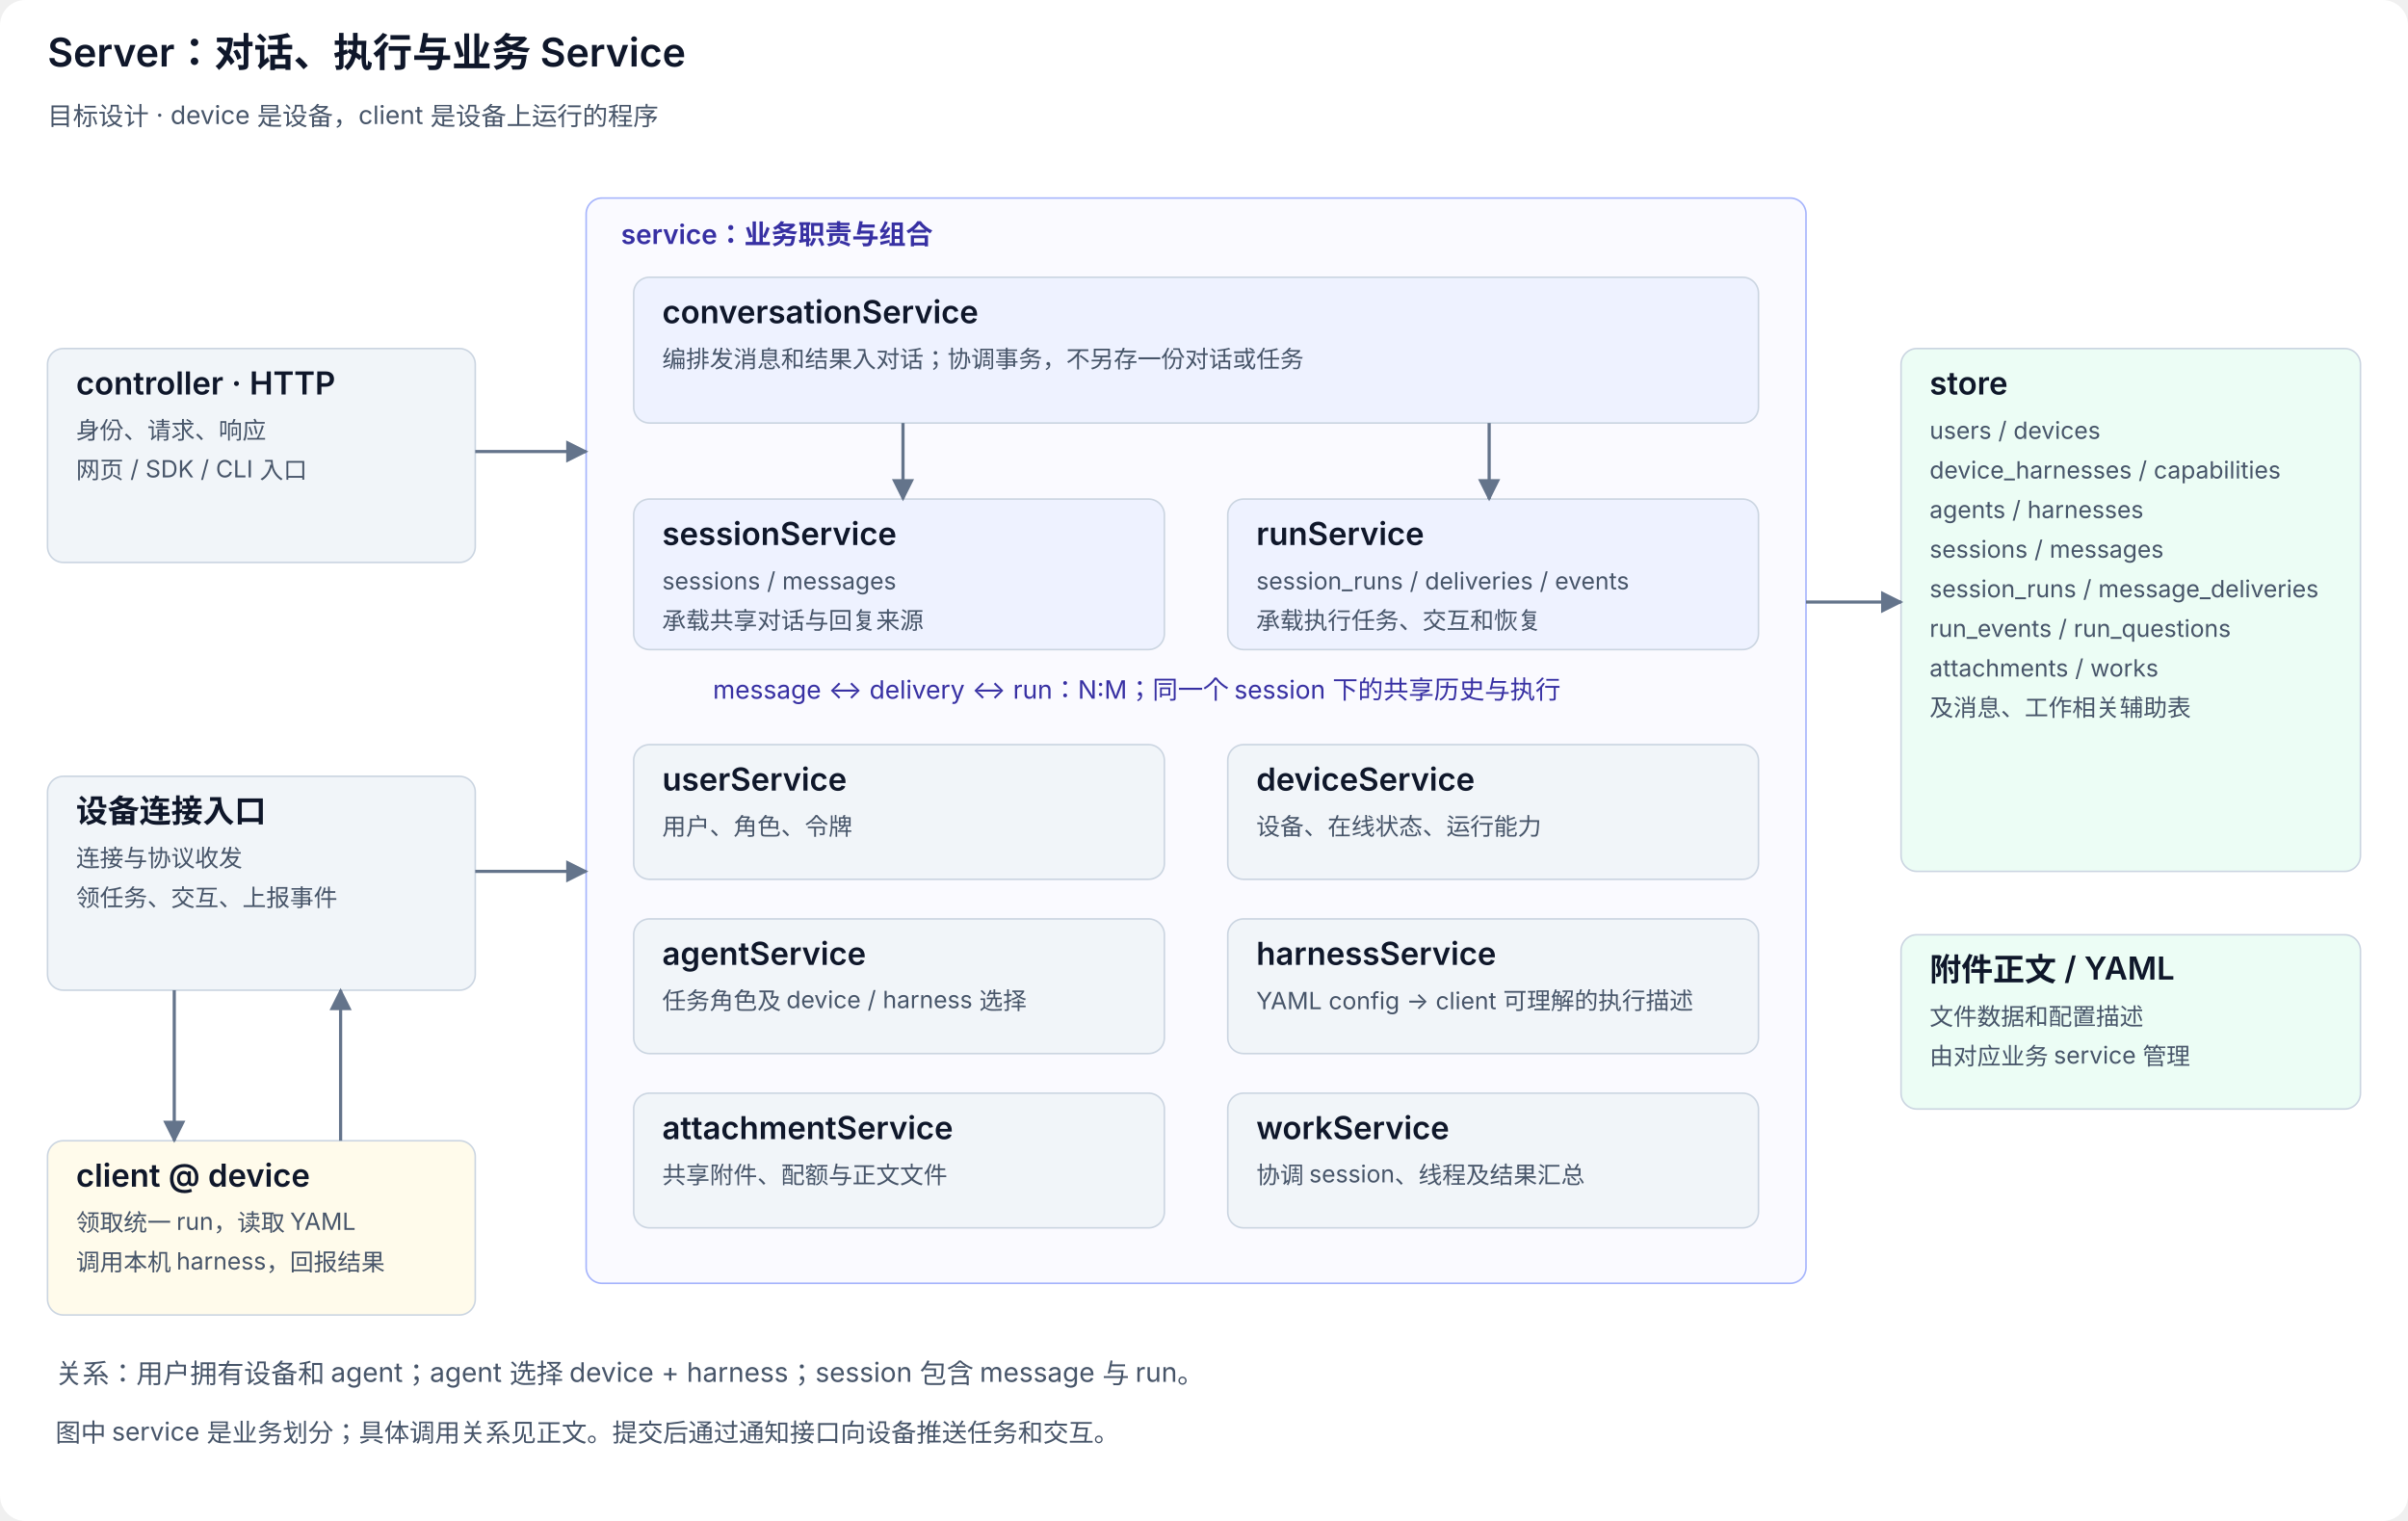
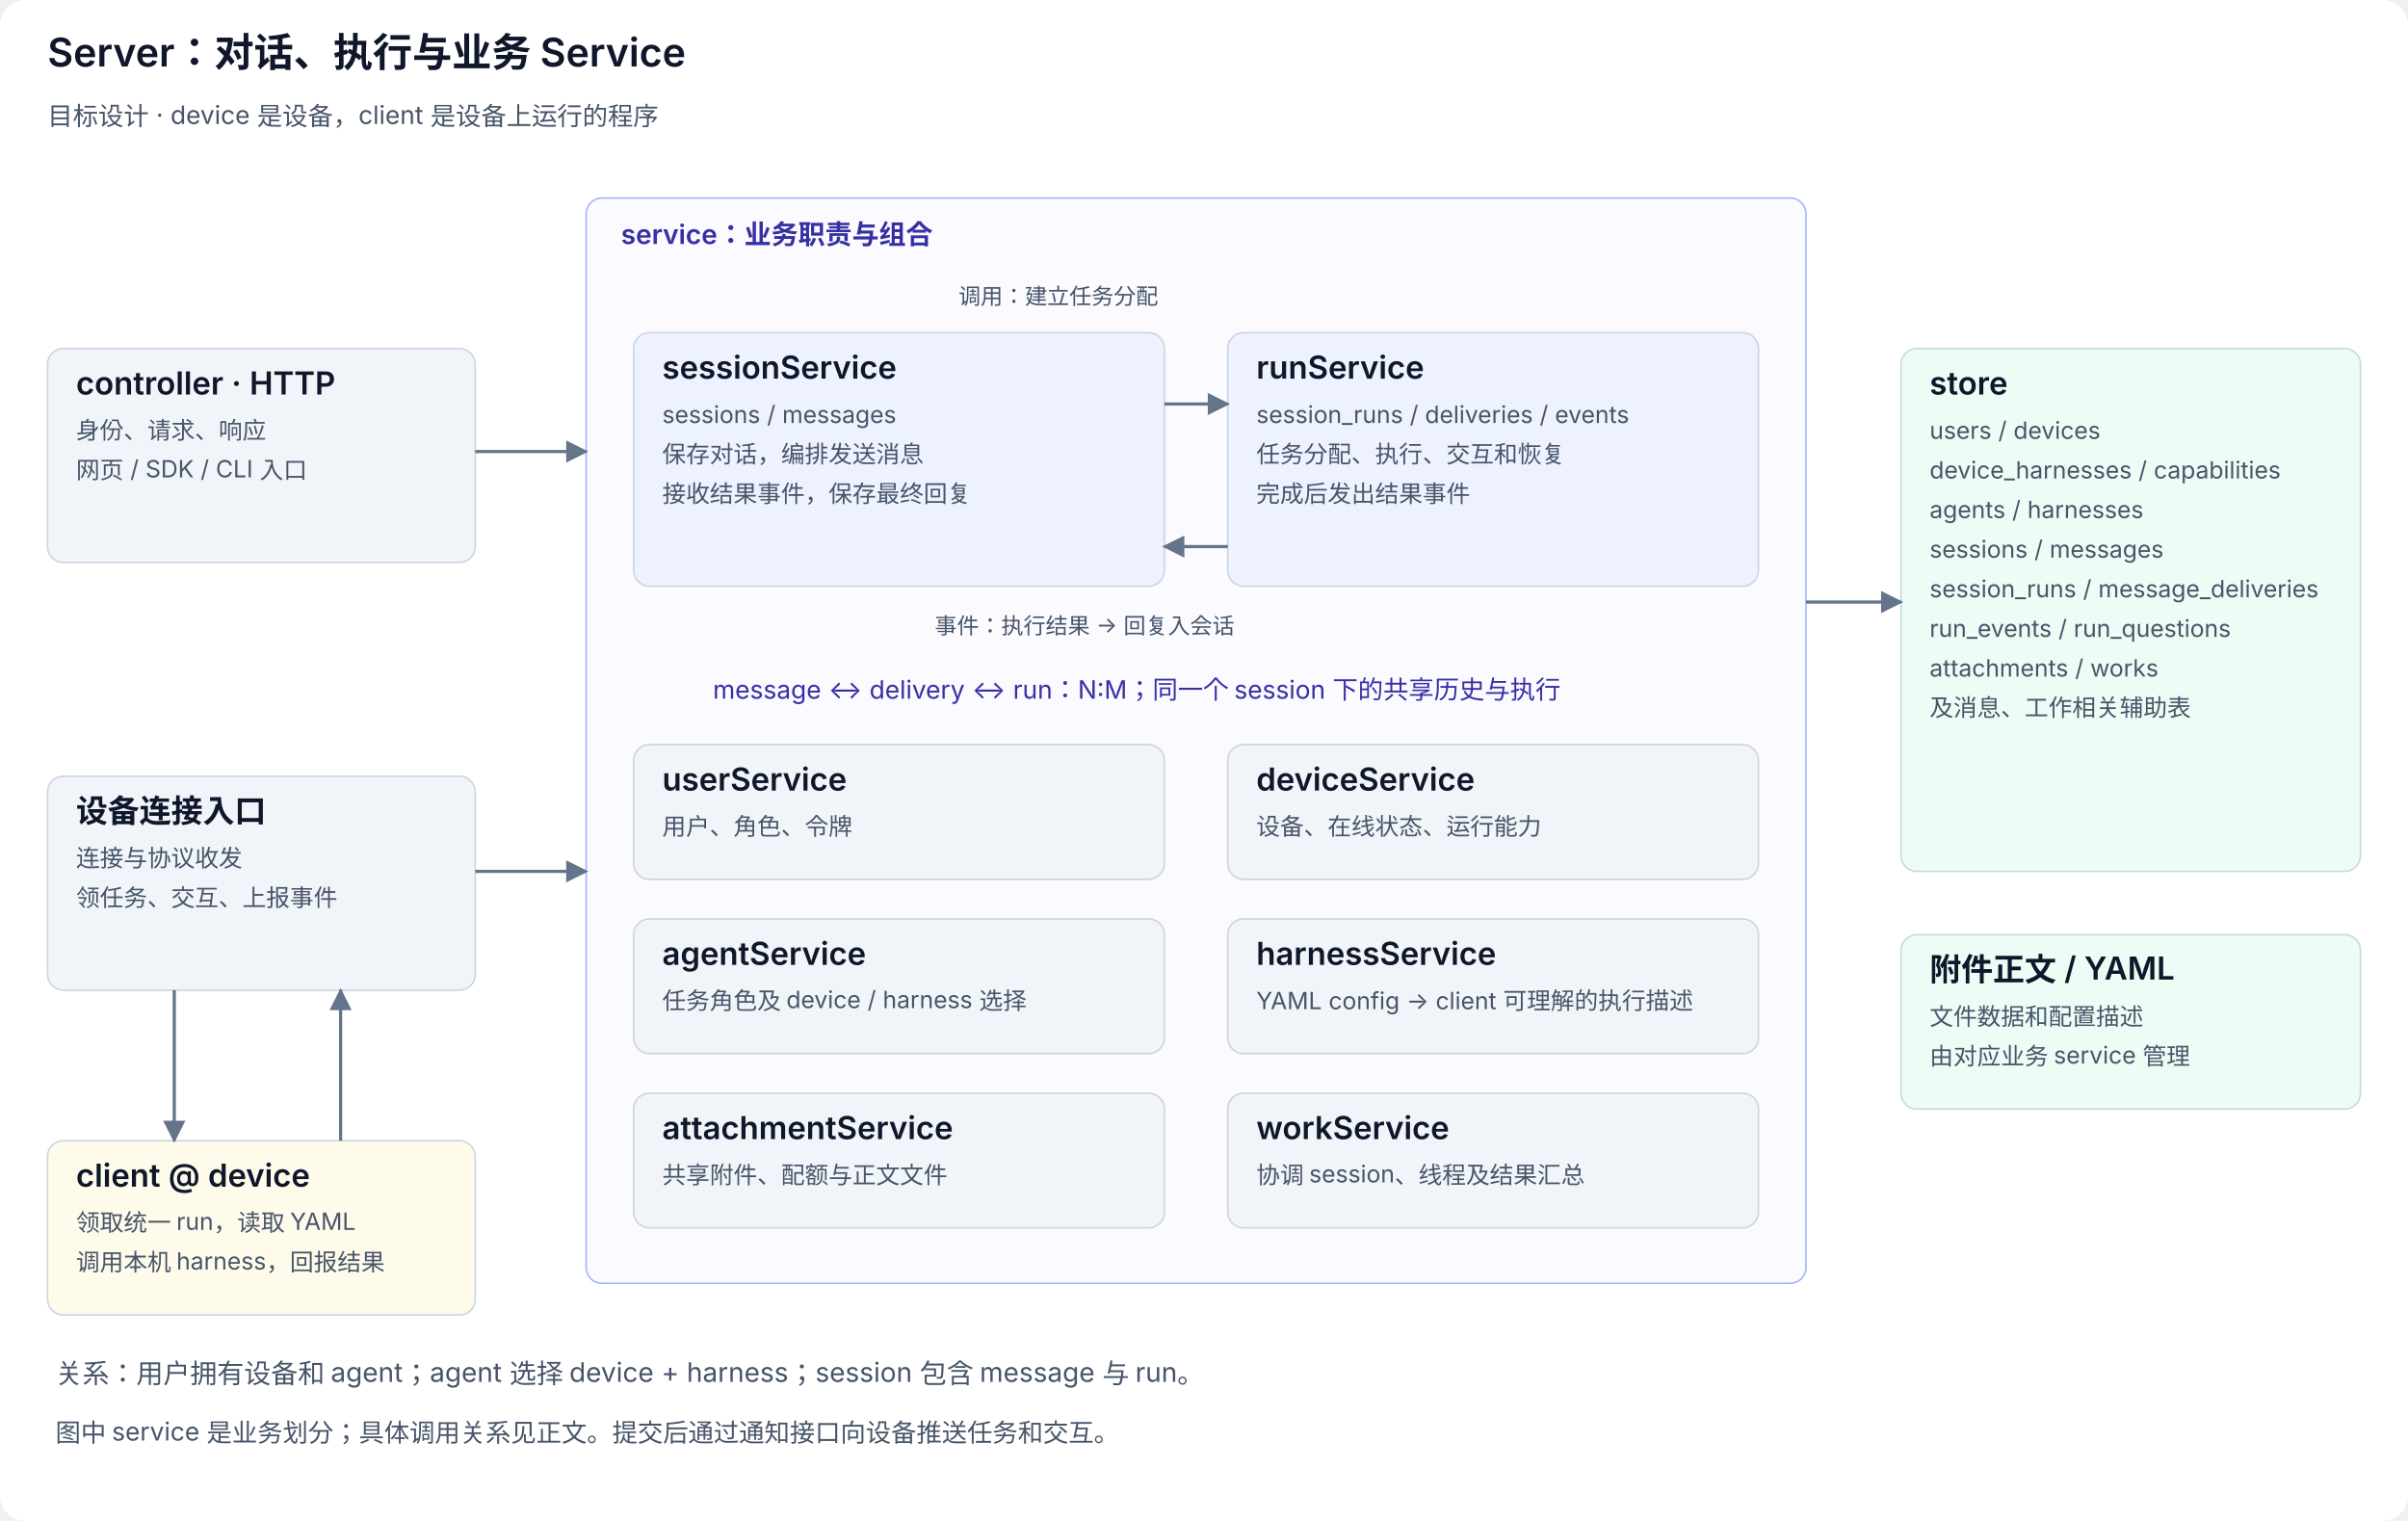
<svg xmlns="http://www.w3.org/2000/svg" width="1520" height="960" viewBox="0 0 1520 960" font-family="-apple-system, Segoe UI, PingFang SC, Microsoft YaHei, sans-serif" role="img" aria-labelledby="title desc">
  <defs>
    <marker id="a" viewBox="0 0 10 10" refX="9" refY="5" markerWidth="7" markerHeight="7" orient="auto-start-reverse">
      <path d="M0,0 L10,5 L0,10 z" fill="#64748b" />
    </marker>
  </defs>
  <rect width="1520" height="960" rx="16" fill="white" />
  <text x="30" y="42" font-size="25" fill="#0f172a" font-weight="600">Server：对话、执行与业务 Service</text>
  <text x="30" y="79" font-size="16" fill="#475569">目标设计 · device 是设备，client 是设备上运行的程序</text>
  <rect x="370" y="125" width="770" height="685" rx="10" fill="#fafaff" stroke="#a5b4fc" />
  <text x="392" y="154" font-size="17" fill="#3730a3" font-weight="600">service：业务职责与组合</text>
-   <rect x="400" y="175" width="710" height="92" rx="10" fill="#eef2ff" stroke="#cbd5e1" />
-   <text x="418" y="204" font-size="20" fill="#0f172a" font-weight="600">conversationService</text>
-   <text x="418" y="232" font-size="15" fill="#475569">编排发消息和结果入对话；协调事务，不另存一份对话或任务</text>
-   <rect x="400" y="315" width="335" height="95" rx="10" fill="#eef2ff" stroke="#cbd5e1" />
-   <text x="418" y="344" font-size="20" fill="#0f172a" font-weight="600">sessionService</text>
-   <text x="418" y="372" font-size="15" fill="#475569">sessions / messages</text>
-   <text x="418" y="397" font-size="15" fill="#475569">承载共享对话与回复来源</text>
-   <rect x="775" y="315" width="335" height="95" rx="10" fill="#eef2ff" stroke="#cbd5e1" />
-   <text x="793" y="344" font-size="20" fill="#0f172a" font-weight="600">runService</text>
-   <text x="793" y="372" font-size="15" fill="#475569">session_runs / deliveries / events</text>
-   <text x="793" y="397" font-size="15" fill="#475569">承载执行任务、交互和恢复</text>
-   <path d="M570 267 V315" fill="none" stroke="#64748b" stroke-width="2" marker-end="url(#a)" />
-   <path d="M940 267 V315" fill="none" stroke="#64748b" stroke-width="2" marker-end="url(#a)" />
+   <rect x="400" y="210" width="335" height="160" rx="10" fill="#eef2ff" stroke="#cbd5e1" />
+   <text x="418" y="239" font-size="20" fill="#0f172a" font-weight="600">sessionService</text>
+   <text x="418" y="267" font-size="15" fill="#475569">sessions / messages</text>
+   <text x="418" y="292" font-size="15" fill="#475569">保存对话，编排发送消息</text>
+   <text x="418" y="317" font-size="15" fill="#475569">接收结果事件，保存最终回复</text>
+   <rect x="775" y="210" width="335" height="160" rx="10" fill="#eef2ff" stroke="#cbd5e1" />
+   <text x="793" y="239" font-size="20" fill="#0f172a" font-weight="600">runService</text>
+   <text x="793" y="267" font-size="15" fill="#475569">session_runs / deliveries / events</text>
+   <text x="793" y="292" font-size="15" fill="#475569">任务分配、执行、交互和恢复</text>
+   <text x="793" y="317" font-size="15" fill="#475569">完成后发出结果事件</text>
+   <path d="M735 255 H775" fill="none" stroke="#64748b" stroke-width="2" marker-end="url(#a)" />
+   <text x="605" y="192" font-size="14" fill="#475569">调用：建立任务分配</text>
+   <path d="M775 345 H735" fill="none" stroke="#64748b" stroke-width="2" marker-end="url(#a)" />
+   <text x="590" y="400" font-size="14" fill="#475569">事件：执行结果 → 回复入会话</text>
  <text x="450" y="441" font-size="16" fill="#3730a3">message ↔ delivery ↔ run：N:M；同一个 session 下的共享历史与执行</text>
  <rect x="400" y="470" width="335" height="85" rx="10" fill="#f1f5f9" stroke="#cbd5e1" />
  <text x="418" y="499" font-size="20" fill="#0f172a" font-weight="600">userService</text>
  <text x="418" y="527" font-size="15" fill="#475569">用户、角色、令牌</text>
  <rect x="775" y="470" width="335" height="85" rx="10" fill="#f1f5f9" stroke="#cbd5e1" />
  <text x="793" y="499" font-size="20" fill="#0f172a" font-weight="600">deviceService</text>
  <text x="793" y="527" font-size="15" fill="#475569">设备、在线状态、运行能力</text>
  <rect x="400" y="580" width="335" height="85" rx="10" fill="#f1f5f9" stroke="#cbd5e1" />
  <text x="418" y="609" font-size="20" fill="#0f172a" font-weight="600">agentService</text>
  <text x="418" y="637" font-size="15" fill="#475569">任务角色及 device / harness 选择</text>
  <rect x="775" y="580" width="335" height="85" rx="10" fill="#f1f5f9" stroke="#cbd5e1" />
  <text x="793" y="609" font-size="20" fill="#0f172a" font-weight="600">harnessService</text>
  <text x="793" y="637" font-size="15" fill="#475569">YAML config → client 可理解的执行描述</text>
  <rect x="400" y="690" width="335" height="85" rx="10" fill="#f1f5f9" stroke="#cbd5e1" />
  <text x="418" y="719" font-size="20" fill="#0f172a" font-weight="600">attachmentService</text>
  <text x="418" y="747" font-size="15" fill="#475569">共享附件、配额与正文文件</text>
  <rect x="775" y="690" width="335" height="85" rx="10" fill="#f1f5f9" stroke="#cbd5e1" />
  <text x="793" y="719" font-size="20" fill="#0f172a" font-weight="600">workService</text>
  <text x="793" y="747" font-size="15" fill="#475569">协调 session、线程及结果汇总</text>
  <rect x="30" y="220" width="270" height="135" rx="10" fill="#f1f5f9" stroke="#cbd5e1" />
  <text x="48" y="249" font-size="20" fill="#0f172a" font-weight="600">controller · HTTP</text>
  <text x="48" y="277" font-size="15" fill="#475569">身份、请求、响应</text>
  <text x="48" y="302" font-size="15" fill="#475569">网页 / SDK / CLI 入口</text>
  <rect x="30" y="490" width="270" height="135" rx="10" fill="#f1f5f9" stroke="#cbd5e1" />
  <text x="48" y="519" font-size="20" fill="#0f172a" font-weight="600">设备连接入口</text>
  <text x="48" y="547" font-size="15" fill="#475569">连接与协议收发</text>
  <text x="48" y="572" font-size="15" fill="#475569">领任务、交互、上报事件</text>
  <path d="M300 285 H370" fill="none" stroke="#64748b" stroke-width="2" marker-end="url(#a)" />
  <path d="M300 550 H370" fill="none" stroke="#64748b" stroke-width="2" marker-end="url(#a)" />
  <rect x="1200" y="220" width="290" height="330" rx="10" fill="#ecfdf5" stroke="#cbd5e1" />
  <text x="1218" y="249" font-size="20" fill="#0f172a" font-weight="600">store</text>
  <text x="1218" y="277" font-size="15" fill="#475569">users / devices</text>
  <text x="1218" y="302" font-size="15" fill="#475569">device_harnesses / capabilities</text>
  <text x="1218" y="327" font-size="15" fill="#475569">agents / harnesses</text>
  <text x="1218" y="352" font-size="15" fill="#475569">sessions / messages</text>
  <text x="1218" y="377" font-size="15" fill="#475569">session_runs / message_deliveries</text>
  <text x="1218" y="402" font-size="15" fill="#475569">run_events / run_questions</text>
  <text x="1218" y="427" font-size="15" fill="#475569">attachments / works</text>
  <text x="1218" y="452" font-size="15" fill="#475569">及消息、工作相关辅助表</text>
  <path d="M1140 380 H1200" fill="none" stroke="#64748b" stroke-width="2" marker-end="url(#a)" />
  <rect x="1200" y="590" width="290" height="110" rx="10" fill="#ecfdf5" stroke="#cbd5e1" />
  <text x="1218" y="619" font-size="20" fill="#0f172a" font-weight="600">附件正文 / YAML</text>
  <text x="1218" y="647" font-size="15" fill="#475569">文件数据和配置描述</text>
  <text x="1218" y="672" font-size="15" fill="#475569">由对应业务 service 管理</text>
  <rect x="30" y="720" width="270" height="110" rx="10" fill="#fffbeb" stroke="#cbd5e1" />
  <text x="48" y="749" font-size="20" fill="#0f172a" font-weight="600">client @ device</text>
  <text x="48" y="777" font-size="15" fill="#475569">领取统一 run，读取 YAML</text>
  <text x="48" y="802" font-size="15" fill="#475569">调用本机 harness，回报结果</text>
  <path d="M110 625 V720" fill="none" stroke="#64748b" stroke-width="2" marker-end="url(#a)" />
  <path d="M215 720 V625" fill="none" stroke="#64748b" stroke-width="2" marker-end="url(#a)" />
  <text x="35" y="873" font-size="17" fill="#475569">关系：用户拥有设备和 agent；agent 选择 device + harness；session 包含 message 与 run。</text>
  <text x="35" y="910" font-size="16" fill="#475569">图中 service 是业务划分；具体调用关系见正文。提交后通过通知接口向设备推送任务和交互。</text>
</svg>
